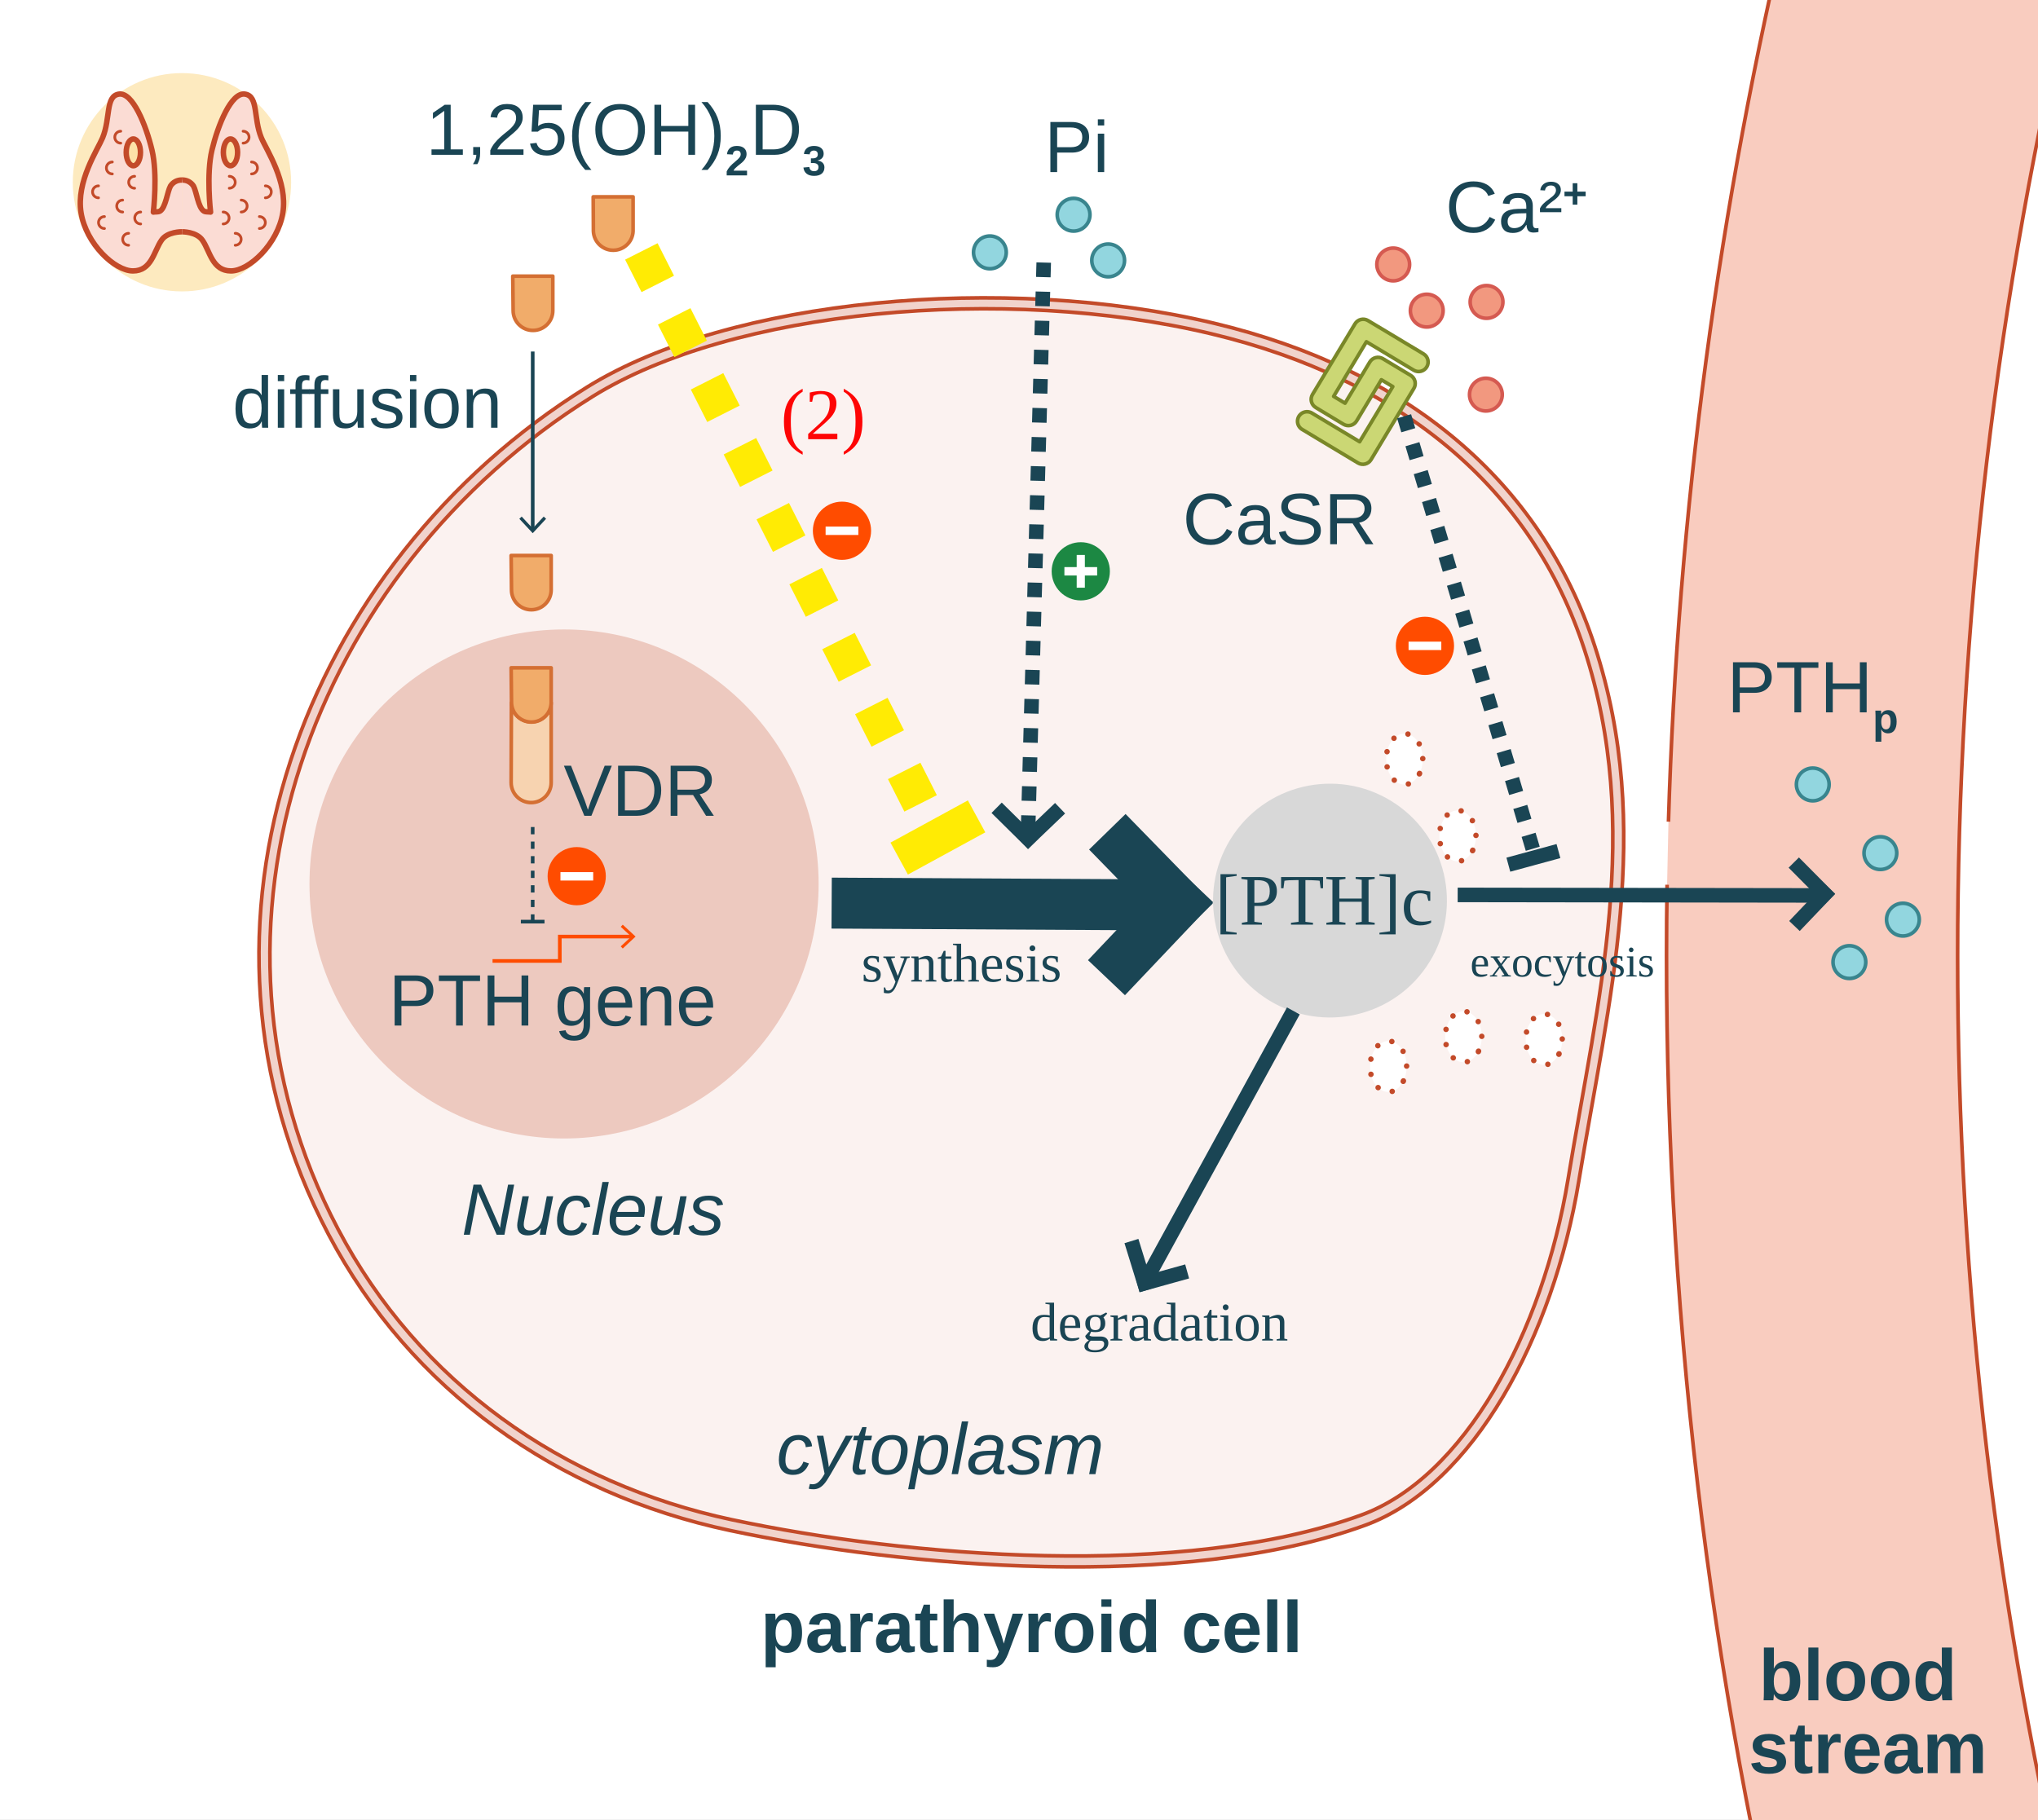
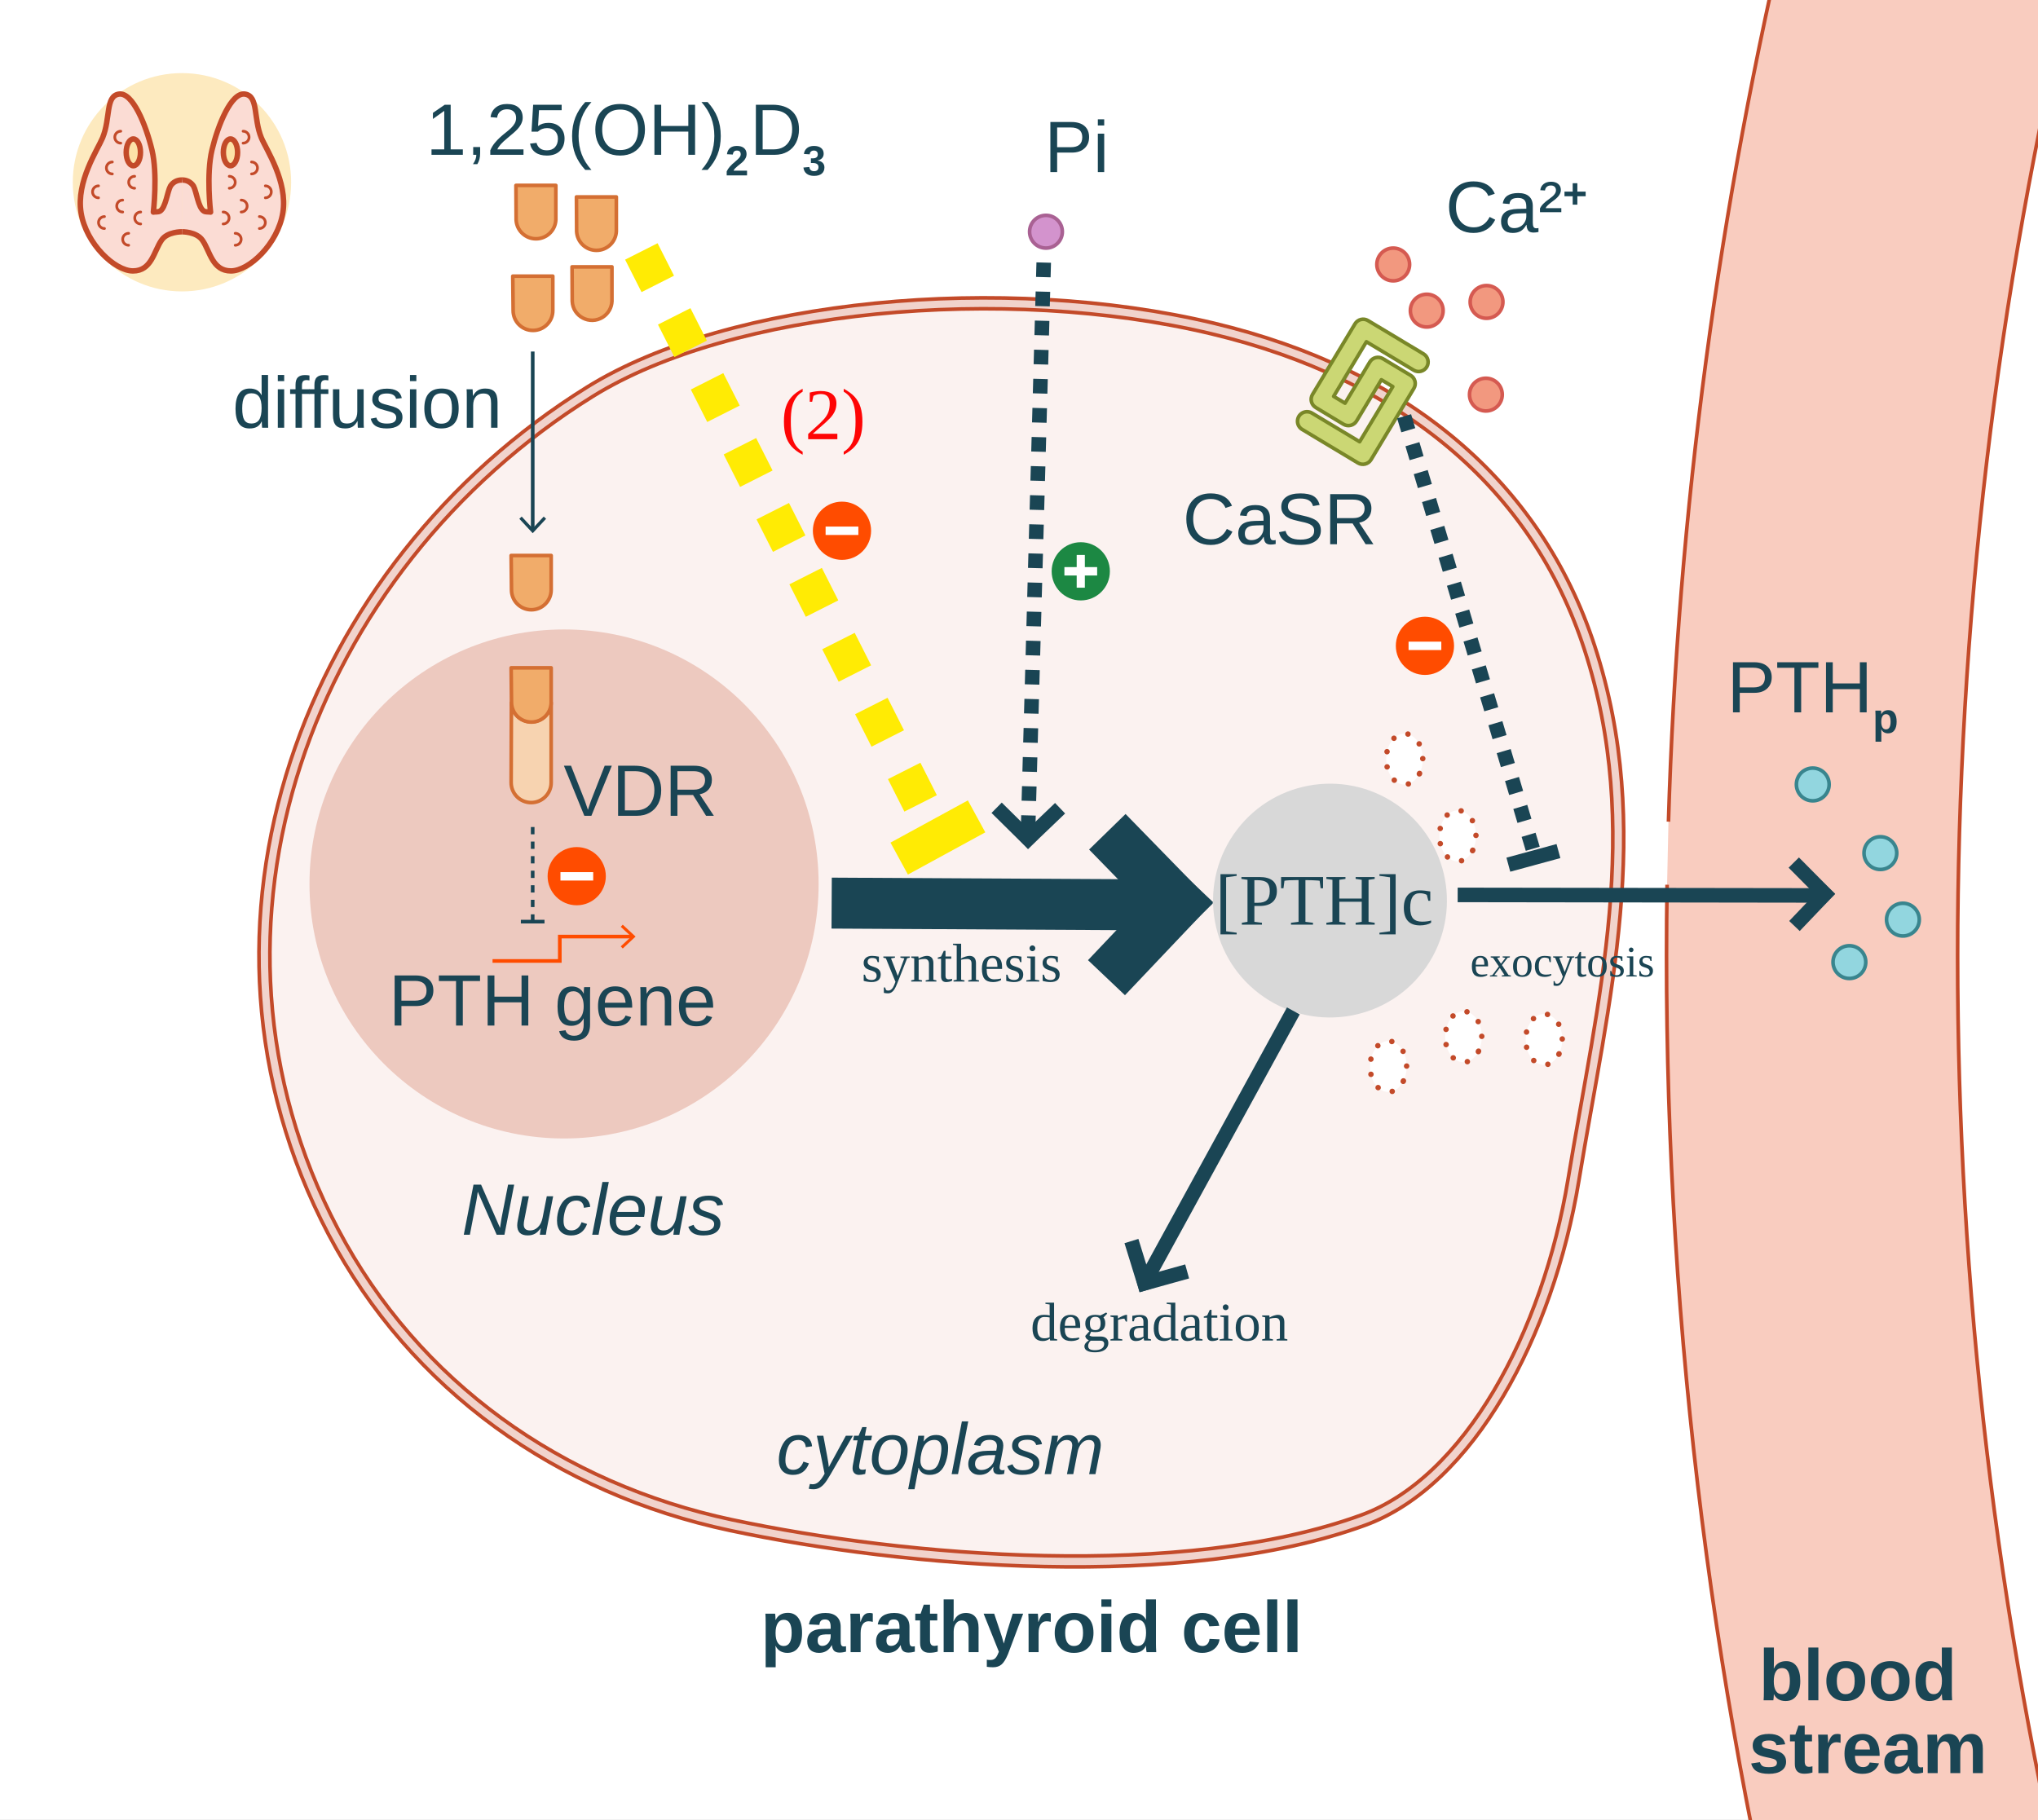
<svg xmlns="http://www.w3.org/2000/svg" xmlns:ns1="https://boxy-svg.com" viewBox="0 0 560 500">
  <defs>
    <style>.cls-1{isolation:isolate;}.cls-2{fill:#fff;}.cls-3{fill:#fbf2f0;}.cls-10,.cls-13,.cls-15,.cls-18,.cls-20,.cls-22,.cls-30,.cls-4,.cls-5{fill:none;}.cls-10,.cls-12,.cls-13,.cls-14,.cls-15,.cls-4{stroke:#c34a29;}.cls-10,.cls-15,.cls-18,.cls-20,.cls-22,.cls-4,.cls-5{stroke-miterlimit:10;}.cls-4{stroke-width:4px;}.cls-5{stroke:#f1d3cc;stroke-width:2px;}.cls-6{fill:#edc9bf;}.cls-7{fill:#f2987f;stroke:#d55a51;}.cls-13,.cls-15,.cls-16,.cls-17,.cls-21,.cls-7,.cls-8{stroke-linecap:round;}.cls-12,.cls-13,.cls-14,.cls-16,.cls-17,.cls-21,.cls-7,.cls-8{stroke-linejoin:round;}.cls-8{fill:#cbd774;stroke:#798728;}.cls-9{fill:#f9ccbf;}.cls-11{fill:#fdeabf;}.cls-12{fill:#fbdcd4;}.cls-12,.cls-14,.cls-15{stroke-width:1.5px;}.cls-13{stroke-width:0.75px;}.cls-14{fill:#fde2a8;}.cls-15{stroke-dasharray:0 4.21;}.cls-16{fill:#92d6df;stroke:#39858e;}.cls-17{fill:#f1ac6a;}.cls-17,.cls-21{stroke:#d46f33;}.cls-18,.cls-20{stroke:#1a4554;}.cls-19,.cls-24,.cls-25,.cls-26,.cls-27{fill:#1a4554;}.cls-20{stroke-dasharray:2 2;}.cls-21{fill:#f7d3b0;}.cls-22{stroke:#ff4c00;}.cls-23{fill:#ff4c00;}.cls-24,.cls-25,.cls-26,.cls-27{font-size:20px;}.cls-24{font-family:ArialMT, Arial;}.cls-25,.cls-27{font-family:Arial-BoldMT, Arial;font-weight:700;}.cls-26{font-family:Arial-ItalicMT, Arial;font-style:italic;}.cls-27{letter-spacing:0.03em;}.cls-28{letter-spacing:-0.02em;}.cls-29{fill:#1c8843;}.cls-31{mix-blend-mode:multiply;}</style>
  </defs>
  <g class="cls-1">
    <g id="Ebene_30" data-name="Ebene 30">
      <g id="Rahmen-8" data-name="Rahmen">
        <rect class="cls-2" width="560" height="500" />
      </g>
    </g>
    <g id="Zellen_HG" data-name="Zellen HG">
      <path class="cls-3" d="M162.1,107.67c-77.47,48.15-114.73,147-70.53,230.84,22.43,42.54,62.25,70.61,109.26,80.63,47.94,10.21,124.31,16.66,173.7-1.34,29.12-10.61,50.82-51,57.83-93.53,8.18-49.63,20.61-96.62,4.42-146.24C422.22,133.38,386,102.91,333.28,90.3,275.78,76.54,200.67,83.69,162.1,107.67Z" />
      <path class="cls-4" d="M162.1,107.67c-77.47,48.15-114.73,147-70.53,230.84,22.43,42.54,62.25,70.61,109.26,80.63,47.94,10.21,124.31,16.66,173.7-1.34,29.12-10.61,50.82-51,57.83-93.53,8.18-49.63,20.61-96.62,4.42-146.24C422.22,133.38,386,102.91,333.28,90.3,275.78,76.54,200.67,83.69,162.1,107.67Z" />
      <path class="cls-5" d="M162.1,107.67c-77.47,48.15-114.73,147-70.53,230.84,22.43,42.54,62.25,70.61,109.26,80.63,47.94,10.21,124.31,16.66,173.7-1.34,29.12-10.61,50.82-51,57.83-93.53,8.18-49.63,20.61-96.62,4.42-146.24C422.22,133.38,386,102.91,333.28,90.3,275.78,76.54,200.67,83.69,162.1,107.67Z" />
      <circle class="cls-6" cx="154.99" cy="242.94" r="69.95" />
      <g id="CAP">
        <circle class="cls-7" cx="408.29" cy="108.45" r="4.5" />
      </g>
      <g id="CAP-2" data-name="CAP">
        <circle class="cls-7" cx="382.83" cy="72.68" r="4.5" />
      </g>
      <g id="CAP-3" data-name="CAP">
        <circle class="cls-7" cx="408.47" cy="82.98" r="4.5" />
      </g>
      <g id="CaSR">
        <path class="cls-8" d="M373.14,127.23l-15.23-9.15a2.62,2.62,0,1,1,2.69-4.49l13,7.81,9.11-15.15-3.14-1.88-6.81,11.33a2.62,2.62,0,0,1-3.59.9L361.55,112a2.62,2.62,0,0,1-.9-3.59L372.33,89a2.6,2.6,0,0,1,3.58-.89l15.24,9.15a2.61,2.61,0,0,1-2.69,4.48l-13-7.81-9,15,3.13,1.88,6.81-11.33a2.62,2.62,0,0,1,3.59-.9l7.62,4.58a2.61,2.61,0,0,1,.89,3.59l-11.79,19.62A2.62,2.62,0,0,1,373.14,127.23Z" />
      </g>
      <g id="CAP-4" data-name="CAP">
        <circle class="cls-7" cx="392.04" cy="85.37" r="4.5" />
      </g>
      <path class="cls-9" d="M458.46,225.82A1236.88,1236.88,0,0,1,492.08-26L569.87-7.3a1156.56,1156.56,0,0,0,0,540l-77.79,18.68a1236.34,1236.34,0,0,1-34-308.23" />
      <path class="cls-10" d="M458.46,225.82A1236.88,1236.88,0,0,1,492.08-26L569.87-7.3a1156.56,1156.56,0,0,0,0,540l-77.79,18.68a1236.34,1236.34,0,0,1-34-308.23" />
      <g id="PTH_klein-2" data-name="PTH klein">
        <circle class="cls-11" cx="50" cy="50.09" r="30" />
        <path class="cls-12" d="M50,49.48a3.59,3.59,0,0,1,3.17,1.66C54,52.65,54.46,57.05,56,58c.57.34,1.33.16,1.86.29,0,0-1.23-10.35.39-17.09s5.29-16,9.12-15.33c3.67.61,2.22,6.58,4.44,12,1.36,3.28,7.29,12,5.91,20.59s-9.28,16-14.26,16c-5.15,0-5.75-5.43-7.82-8.41C54,63.63,50,63.7,50,63.7" />
        <path class="cls-13" d="M63,51.73a1.64,1.64,0,1,0,0-3.28" />
        <path class="cls-13" d="M66.27,58.27a1.64,1.64,0,1,0,0-3.28" />
        <path class="cls-13" d="M64.63,67.4a1.64,1.64,0,0,0,0-3.28" />
        <path class="cls-13" d="M61.31,61.55a1.64,1.64,0,1,0,0-3.28" />
        <path class="cls-13" d="M62.54,44a1.64,1.64,0,1,0,0-3.28" />
        <path class="cls-13" d="M66.8,39.34a1.64,1.64,0,0,0,0-3.28" />
        <path class="cls-13" d="M71.27,62.8a1.64,1.64,0,1,0,0-3.28" />
        <path class="cls-13" d="M69.11,47.8a1.64,1.64,0,1,0,0-3.28" />
        <path class="cls-13" d="M72.91,54.36a1.64,1.64,0,0,0,0-3.28" />
        <ellipse class="cls-14" cx="63.33" cy="41.87" rx="1.96" ry="3.68" />
        <path class="cls-12" d="M50,49.48a3.58,3.58,0,0,0-3.16,1.66C46,52.65,45.52,57.05,44,58c-.57.34-1.34.16-1.86.29,0,0,1.23-10.35-.39-17.09s-5.3-16-9.13-15.33c-3.67.61-2.21,6.58-4.43,12-1.36,3.28-7.3,12-5.92,20.59s9.29,16,14.27,16c5.14,0,5.75-5.43,7.82-8.41C45.94,63.63,50,63.7,50,63.7" />
        <path class="cls-13" d="M37,51.73a1.64,1.64,0,0,1,0-3.28" />
        <path class="cls-13" d="M33.71,58.27a1.64,1.64,0,0,1,0-3.28" />
        <path class="cls-13" d="M35.35,67.4a1.64,1.64,0,0,1,0-3.28" />
        <path class="cls-13" d="M38.66,61.55a1.64,1.64,0,1,1,0-3.28" />
        <path class="cls-13" d="M37.43,44a1.64,1.64,0,0,1,0-3.28" />
        <path class="cls-13" d="M33.18,39.34a1.64,1.64,0,1,1,0-3.28" />
        <path class="cls-13" d="M28.71,62.8a1.64,1.64,0,1,1,0-3.28" />
        <path class="cls-13" d="M30.87,47.8a1.64,1.64,0,0,1,0-3.28" />
        <path class="cls-13" d="M27.07,54.36a1.64,1.64,0,1,1,0-3.28" />
        <ellipse class="cls-14" cx="36.64" cy="41.87" rx="1.96" ry="3.68" />
      </g>
    </g>
    <g id="Icons">
      <g id="Text">
        <g id="OPG_2_" data-name="OPG 2?">
          <g id="OPG-3" data-name="OPG" transform="matrix(1, 0, 0, 1, 0.830129, 6.087611)">
            <path class="cls-2" d="M405.39,282.92c-1.61,3.14-4.73,3.87-7,1.63s-2.77-6.62-1.16-9.77,4.72-3.87,7-1.63S407,279.77,405.39,282.92Z" />
            <path class="cls-15" d="M405.39,282.92c-1.61,3.14-4.73,3.87-7,1.63s-2.77-6.62-1.16-9.77,4.72-3.87,7-1.63S407,279.77,405.39,282.92Z" />
          </g>
        </g>
        <g id="OPG_2_2" data-name="OPG 2?" transform="matrix(1, 0, 0, 1, -5.763916, 16.24376)">
          <g id="OPG-4" data-name="OPG">
            <path class="cls-2" d="M410.39,217.54c-1.61,3.15-4.73,3.88-7,1.63s-2.77-6.62-1.16-9.77,4.72-3.87,7-1.62S412,214.4,410.39,217.54Z" />
            <path class="cls-15" d="M410.39,217.54c-1.61,3.15-4.73,3.88-7,1.63s-2.77-6.62-1.16-9.77,4.72-3.87,7-1.62S412,214.4,410.39,217.54Z" />
          </g>
        </g>
        <g id="OPG_2_3" data-name="OPG 2?" transform="matrix(1, 0, 0, 1, -45.10366, 26.0107)">
          <g id="OPG-5" data-name="OPG">
            <path class="cls-2" d="M430.68,271.17c-1.61,3.14-4.72,3.87-7,1.63s-2.77-6.62-1.16-9.77,4.73-3.87,7-1.63S432.29,268,430.68,271.17Z" />
            <path class="cls-15" d="M430.68,271.17c-1.61,3.14-4.72,3.87-7,1.63s-2.77-6.62-1.16-9.77,4.73-3.87,7-1.63S432.29,268,430.68,271.17Z" />
          </g>
        </g>
        <g id="PTH_kugel-11" data-name="PTH kugel" transform="matrix(1, 0, 0, 1, 10.06435, 11.47336)">
          <circle class="cls-16" cx="498.11" cy="252.94" r="4.5" />
        </g>
        <g id="PTH_kugel-12" data-name="PTH kugel">
          <circle class="cls-16" cx="498.11" cy="215.59" r="4.5" />
        </g>
-         <g id="PTH_kugel-13" data-name="PTH kugel">
-           <circle class="cls-16" cx="304.5" cy="71.57" r="4.5" />
-         </g>
-         <g id="PTH_kugel-14" data-name="PTH kugel">
-           <circle class="cls-16" cx="295" cy="59.01" r="4.5" />
-         </g>
-         <g id="PTH_kugel-15" data-name="PTH kugel">
-           <circle class="cls-16" cx="272" cy="69.36" r="4.5" />
-         </g>
        <g id="PTH_kugel-16" data-name="PTH kugel">
          <circle class="cls-16" cx="516.69" cy="234.46" r="4.5" />
        </g>
        <g id="D3-2" data-name="D3">
          <path class="cls-17" d="M141,85.36a5.45,5.45,0,1,0,10.9,0V75.9h-11Z" />
        </g>
        <g id="D3-3" data-name="D3">
          <path class="cls-17" d="M140.55,162.13a5.45,5.45,0,0,0,10.9,0v-9.46h-11Z" />
-         </g>
-         <g id="D3-4" data-name="D3">
-           <path class="cls-17" d="M163.05,63.55a5.46,5.46,0,0,0,10.91,0V54.1H163Z" />
        </g>
        <line class="cls-18" x1="146.38" y1="96.61" x2="146.38" y2="145.56" />
        <polygon class="cls-19" points="142.7 142.58 143.35 141.97 146.38 145.22 149.4 141.97 150.06 142.58 146.38 146.54 142.7 142.58" />
        <line class="cls-20" x1="146.37" y1="253.29" x2="146.37" y2="225.84" />
        <rect class="cls-19" x="143.12" y="252.79" width="6.5" height="1" />
        <g id="Neues_Symbol_1-2" data-name="Neues Symbol 1">
          <g id="VDR-3" data-name="VDR">
            <path class="cls-21" d="M151.45,193.15v21.93a5.5,5.5,0,0,1-5.5,5.5h0a5.5,5.5,0,0,1-5.5-5.51l.07-21.92a5.47,5.47,0,0,0,10.93,0Z" />
          </g>
          <g id="Deleted_Symbol-20" data-name="Deleted Symbol">
            <path class="cls-17" d="M140.55,193a5.45,5.45,0,0,0,10.9,0v-9.46h-11Z" />
          </g>
        </g>
        <ellipse style="fill: rgb(216, 216, 216);" transform="matrix(-0.566529, 0.824042, -0.824041, -0.566528, 706.6548, 160.1278)" cx="265.305" cy="231.66" rx="32.129" ry="32.129" />
        <text transform="matrix(1, 0, 0, 0.999999, 6.618835, -1.654534)" style="fill: rgb(26, 69, 84); font-size: 20px; white-space: pre;" x="327.257" y="255.783">[PTH]c</text>
        <text x="664.406" y="188.491" style="white-space: pre; fill: rgb(51, 51, 51); font-size: 24px;"> </text>
        <g id="g-1" data-name="OPG 2?" transform="matrix(1, 0, 0, 1, -2.338448, 18.5664)">
          <g id="g-2" data-name="OPG">
            <path class="cls-2" d="M430.68,271.17c-1.61,3.14-4.72,3.87-7,1.63s-2.77-6.62-1.16-9.77,4.73-3.87,7-1.63S432.29,268,430.68,271.17Z" style="fill: rgb(255, 255, 255);" />
            <path class="cls-15" d="M430.68,271.17c-1.61,3.14-4.72,3.87-7,1.63s-2.77-6.62-1.16-9.77,4.73-3.87,7-1.63S432.29,268,430.68,271.17Z" style="fill: none; stroke: rgb(195, 74, 41); stroke-dasharray: 0px, 4.21px; stroke-linecap: round; stroke-miterlimit: 10; stroke-width: 1.5px;" />
          </g>
        </g>
        <g id="g-3" data-name="OPG 2?" transform="matrix(1, 0, 0, 1, -20.38151, -4.858695)">
          <g id="g-4" data-name="OPG">
            <path class="cls-2" d="M410.39,217.54c-1.61,3.15-4.73,3.88-7,1.63s-2.77-6.62-1.16-9.77,4.72-3.87,7-1.62S412,214.4,410.39,217.54Z" style="fill: rgb(255, 255, 255);" />
            <path class="cls-15" d="M410.39,217.54c-1.61,3.15-4.73,3.88-7,1.63s-2.77-6.62-1.16-9.77,4.72-3.87,7-1.62S412,214.4,410.39,217.54Z" style="fill: none; stroke: rgb(195, 74, 41); stroke-dasharray: 0px, 4.21px; stroke-linecap: round; stroke-miterlimit: 10; stroke-width: 1.5px;" />
          </g>
        </g>
        <g id="g-5" data-name="PTH kugel" transform="matrix(1, 0, 0, 1, 24.77093, -0.200999)">
          <circle class="cls-16" cx="498.11" cy="252.94" r="4.5" style="fill: rgb(146, 214, 223); stroke: rgb(57, 133, 142); stroke-linecap: round; stroke-linejoin: round;" />
        </g>
        <line style="stroke-width: 4; fill: rgb(26, 69, 84); stroke: rgb(26, 69, 84);" x1="407.03" y1="270.624" x2="493.796" y2="221.414" transform="matrix(0.869141, 0.494565, -0.494565, 0.869141, 180.613, -190.5645)" />
        <line style="stroke-width: 4; fill: rgb(26, 69, 84); stroke: rgb(26, 69, 84);" x1="491.907" y1="238.285" x2="503.814" y2="245.856" transform="matrix(0.975198, 0.221334, -0.221334, 0.975198, 65.92627, -104.1896)" />
        <line style="stroke-width: 4; fill: rgb(26, 69, 84); stroke: rgb(26, 69, 84);" x1="490.306" y1="243.157" x2="502.213" y2="250.728" transform="matrix(0.194062, -0.980989, 0.980989, 0.194062, 159.3942, 688.2936)" ns1:origin="0.696 0.526" />
        <line style="stroke-width: 4; fill: rgb(26, 69, 84); stroke: rgb(26, 69, 84);" x1="298.328" y1="336.455" x2="371.681" y2="293.689" transform="matrix(-0.856567, 0.516036, -0.516036, -0.856567, 784.5468, 412.078)" />
        <line style="stroke-width: 4; fill: rgb(26, 69, 84); stroke: rgb(26, 69, 84);" x1="313.452" y1="347.532" x2="325.359" y2="355.103" transform="matrix(-0.669324, 0.742971, -0.742971, -0.669324, 794.2099, 349.1538)" />
        <line style="stroke-width: 4; fill: rgb(26, 69, 84); stroke: rgb(26, 69, 84);" x1="306.337" y1="345.499" x2="318.244" y2="353.07" transform="matrix(0.761341, 0.648352, -0.648352, 0.761341, 301.6749, -120.5803)" ns1:origin="0.696 0.526" />
        <line style="fill: rgb(26, 69, 84); stroke-width: 10; stroke-dasharray: 10px; stroke: rgb(255, 235, 4);" x1="136.661" y1="191.906" x2="294.174" y2="112.004" transform="matrix(-0.00113, 0.999999, -0.999999, -0.00113, 368.289, -67.34206)" />
        <line style="fill: rgb(26, 69, 84); stroke-width: 10; stroke: rgb(255, 235, 4);" x1="245.955" y1="219.532" x2="265.8" y2="233.428" transform="matrix(0.444318, -0.895869, 0.895869, 0.444318, -58.87221, 358.7689)" ns1:origin="0.696 0.526" />
        <line style="stroke-width: 4; fill: rgb(26, 69, 84); stroke-dasharray: 4px; stroke: rgb(26, 69, 84);" x1="216.559" y1="187.914" x2="352.731" y2="112.167" transform="matrix(-0.510014, 0.860166, -0.860166, -0.510014, 558.8777, -18.27871)" />
        <line style="stroke-width: 4; fill: rgb(26, 69, 84); stroke: rgb(26, 69, 84);" x1="280.239" y1="223.217" x2="292.146" y2="230.788" transform="matrix(-0.238722, 0.971088, -0.971088, -0.238722, 574.9524, 3.274922)" />
        <line style="stroke-width: 4; fill: rgb(26, 69, 84); stroke: rgb(26, 69, 84);" x1="272.824" y1="223.662" x2="284.731" y2="231.233" transform="matrix(0.977365, 0.211558, -0.211558, 0.977365, 54.52283, -54.31872)" ns1:origin="0.696 0.526" />
        <line style="stroke-width: 4; fill: rgb(26, 69, 84); stroke-dasharray: 4px; stroke: rgb(26, 69, 84);" x1="343.553" y1="192.561" x2="463.889" y2="156.632" transform="matrix(-0.00113, 0.999999, -0.999999, -0.00113, 578.7735, -228.927)" />
        <line style="stroke-width: 4; fill: rgb(26, 69, 84); stroke: rgb(26, 69, 84);" x1="414.831" y1="229.867" x2="426.547" y2="238.004" transform="matrix(0.642848, -0.765994, 0.765994, 0.642848, -28.28512, 407.6303)" ns1:origin="0.696 0.526" />
        <line style="fill: rgb(26, 69, 84); stroke-width: 14; stroke: rgb(26, 69, 84);" x1="234.455" y1="271.132" x2="315.184" y2="225.779" transform="matrix(0.869141, 0.494565, -0.494565, 0.869141, 158.84, -103.4033)" />
        <line style="fill: rgb(26, 69, 84); stroke-width: 14; stroke: rgb(26, 69, 84);" x1="301.846" y1="231.554" x2="330.669" y2="250.226" transform="matrix(0.975198, 0.221334, -0.221334, 0.975198, 61.16096, -64.02401)" />
        <line style="fill: rgb(26, 69, 84); stroke-width: 14; stroke: rgb(26, 69, 84);" x1="313.805" y1="257.208" x2="343.779" y2="275.692" transform="matrix(0.20478, -0.978808, 0.978808, 0.20478, -11.97988, 523.182)" ns1:origin="0.073 0.636" />
+         <g id="_Gruppe_14" data-name="&lt;Gruppe&gt;" transform="matrix(1, 0, 0, 1, -216.2402, -219.0175)">
+           <circle class="cls-26" cx="503.65" cy="282.7" r="4.5" style="fill: rgb(211, 147, 205); stroke: rgb(169, 97, 147); stroke-linecap: round; stroke-linejoin: round;" />
+         </g>
      </g>
      <polyline class="cls-22" points="135.34 264.1 153.82 264.1 153.82 257.4 173.77 257.4" />
      <polygon class="cls-23" points="171.12 260.68 170.57 260.09 173.46 257.4 170.57 254.72 171.12 254.13 174.64 257.4 171.12 260.68" />
    </g>
    <g id="Text-2" data-name="Text">
      <text class="cls-24" transform="translate(324.96 149.57)" style="white-space: pre;">CaSR</text>
      <text class="cls-24" transform="translate(397.17 63.82)" style="white-space: pre;">Ca²</text>
      <text class="cls-25" transform="translate(429.4 57.16) scale(0.58)" style="white-space: pre;">+</text>
      <text class="cls-24" transform="translate(436.21 63.82)" style="white-space: pre;"> </text>
      <text class="cls-25" transform="translate(483.29 467.3)" style="white-space: pre;">blood <tspan x="-2.81" y="20">stream</tspan>
      </text>
      <text class="cls-25" transform="translate(209 454.06)" style="white-space: pre;">parathyroid cell</text>
      <text class="cls-26" transform="translate(126.83 339.34)" style="white-space: pre;">Nucleus</text>
      <text class="cls-26" transform="translate(213.36 405.14)" style="white-space: pre;">cytoplasm</text>
      <text class="cls-24" transform="translate(474.55 195.77)" style="white-space: pre;">PTH</text>
      <text class="cls-27" transform="translate(514.55 201.43) scale(0.58)" style="white-space: pre;">p</text>
      <text class="cls-24" transform="translate(106.8 281.85)" style="white-space: pre;">PTH gene</text>
      <text class="cls-24" transform="translate(117.04 42.55)" style="white-space: pre;">1,25(OH)</text>
      <text class="cls-27" transform="translate(199.28 48.21) scale(0.58)" style="white-space: pre;">2</text>
      <text class="cls-24" transform="translate(206.06 42.55)" style="white-space: pre;">D</text>
      <text class="cls-27" transform="translate(220.5 48.21) scale(0.58)" style="white-space: pre;">3</text>
      <text class="cls-24" style="white-space: pre; font-size: 20px;" x="286.979" y="47.297">Pi</text>
      <text class="cls-24" transform="translate(63.87 117.55)" style="white-space: pre;">di<tspan class="cls-28" x="15.57" y="0">f</tspan>
        <tspan x="20.76" y="0">fusion</tspan>
      </text>
      <text class="cls-24" transform="translate(154.86 224.21)" style="white-space: pre;">VDR</text>
      <g id="Minus-8" data-name="Minus" transform="matrix(1, 0, 0, 1, -10.9411, 3.217971)">
        <circle class="cls-23" cx="242.3" cy="142.65" r="8" />
        <path class="cls-2" d="M237.8,143.81V141.5h9v2.31Z" />
      </g>
      <g id="Minus-9" data-name="Minus" transform="matrix(1, 0, 0, 1, -4.77627, 7.483927)">
        <circle class="cls-23" cx="396.32" cy="170.01" r="8" />
        <path class="cls-2" d="M391.82,171.17v-2.31h9v2.31Z" />
      </g>
      <g id="Minus-10" data-name="Minus">
        <circle class="cls-23" cx="158.47" cy="240.8" r="8" />
        <path class="cls-2" d="M154,242v-2.31h9V242Z" />
      </g>
      <g id="Plus-22" data-name="Plus" transform="matrix(1, 0, 0, 1, -6.435942, 15.44626)">
        <circle class="cls-29" cx="303.41" cy="141.57" r="8" />
        <path class="cls-2" d="M302.29,146.07v-3.35h-3.38v-2.31h3.38v-3.34h2.24v3.34h3.38v2.31h-3.38v3.35Z" />
      </g>
      <text x="655.196" y="104.588" style="white-space: pre; fill: rgb(51, 51, 51); font-size: 24px;"> </text>
    </g>
    <g id="Zoom_Rahmen" data-name="Zoom Rahmen">
      <g id="Neues_Symbol_2-9" data-name="Neues Symbol 2">
        <g id="Kidney_klein-12" data-name="Kidney klein">
          <circle class="cls-30" cx="50" cy="50" r="30" />
        </g>
        <rect class="cls-30" width="560" height="500" />
      </g>
    </g>
    <text style="fill: rgb(26, 69, 84); white-space: pre; font-size: 15px;" x="236.703" y="269.763">synthesis</text>
    <text x="468.904" y="124.647" style="white-space: pre; fill: rgb(51, 51, 51); font-size: 24px;"> </text>
    <text style="fill: rgb(26, 69, 84); white-space: pre; font-size: 15px;" x="283.167" y="368.418">degradation</text>
    <text style="white-space: pre; fill: rgb(51, 51, 51); font-size: 24px;" x="582.711" y="263.737"> </text>
    <text transform="matrix(0.999999, 0, 0, 1, -39.12151, -174.5067)" style="fill: rgb(254, 5, 5); font-size: 20px; white-space: pre;" x="253.655" y="295.221">(2)</text>
  </g>
  <text transform="matrix(1, 0, 0, 1.000001, -17.4327, 12.44633)" style="fill: rgb(26, 69, 84); white-space: pre;" x="421.407" y="255.917">exocytosis</text>
+   <g id="D3-4" data-name="D3" transform="matrix(1, 0, 0, 1, -4.603582, 0.024793)">
+     <path class="cls-17" d="M163.05,63.55a5.46,5.46,0,0,0,10.91,0V54.1H163Z" style="fill: rgb(241, 172, 106); stroke: rgb(212, 111, 51); stroke-linecap: round; stroke-linejoin: round;" />
+   </g>
+   <g id="g-7" data-name="D3" transform="matrix(1, 0, 0, 1, -21.22782, -3.148374)">
+     <path class="cls-17" d="M163.05,63.55a5.46,5.46,0,0,0,10.91,0V54.1H163Z" style="fill: rgb(241, 172, 106); stroke: rgb(212, 111, 51); stroke-linecap: round; stroke-linejoin: round;" />
+   </g>
+   <path class="cls-17" d="M 157.239 82.793 C 157.419 86.993 162.077 89.422 165.624 87.167 C 167.13 86.209 168.073 84.576 168.149 82.793 L 168.149 73.343 L 157.189 73.343 Z" style="fill: rgb(241, 172, 106); stroke: rgb(212, 111, 51); stroke-linecap: round; stroke-linejoin: round;" />
</svg>
